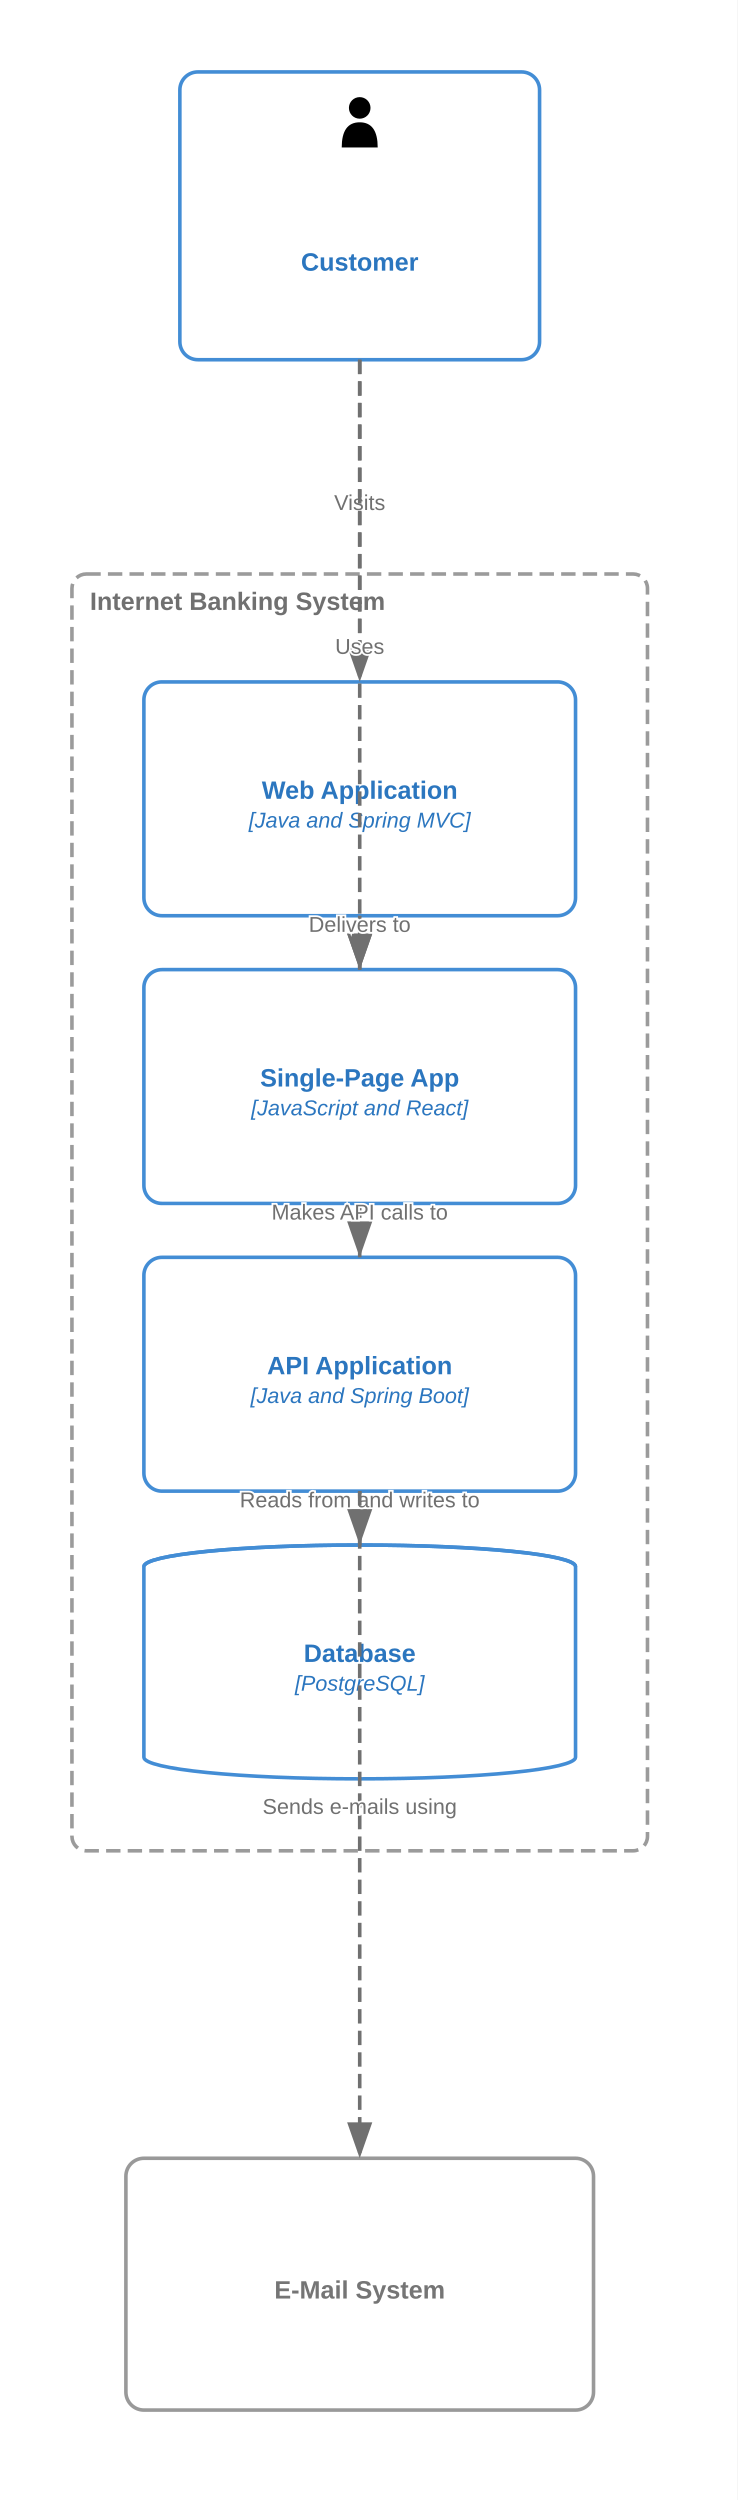
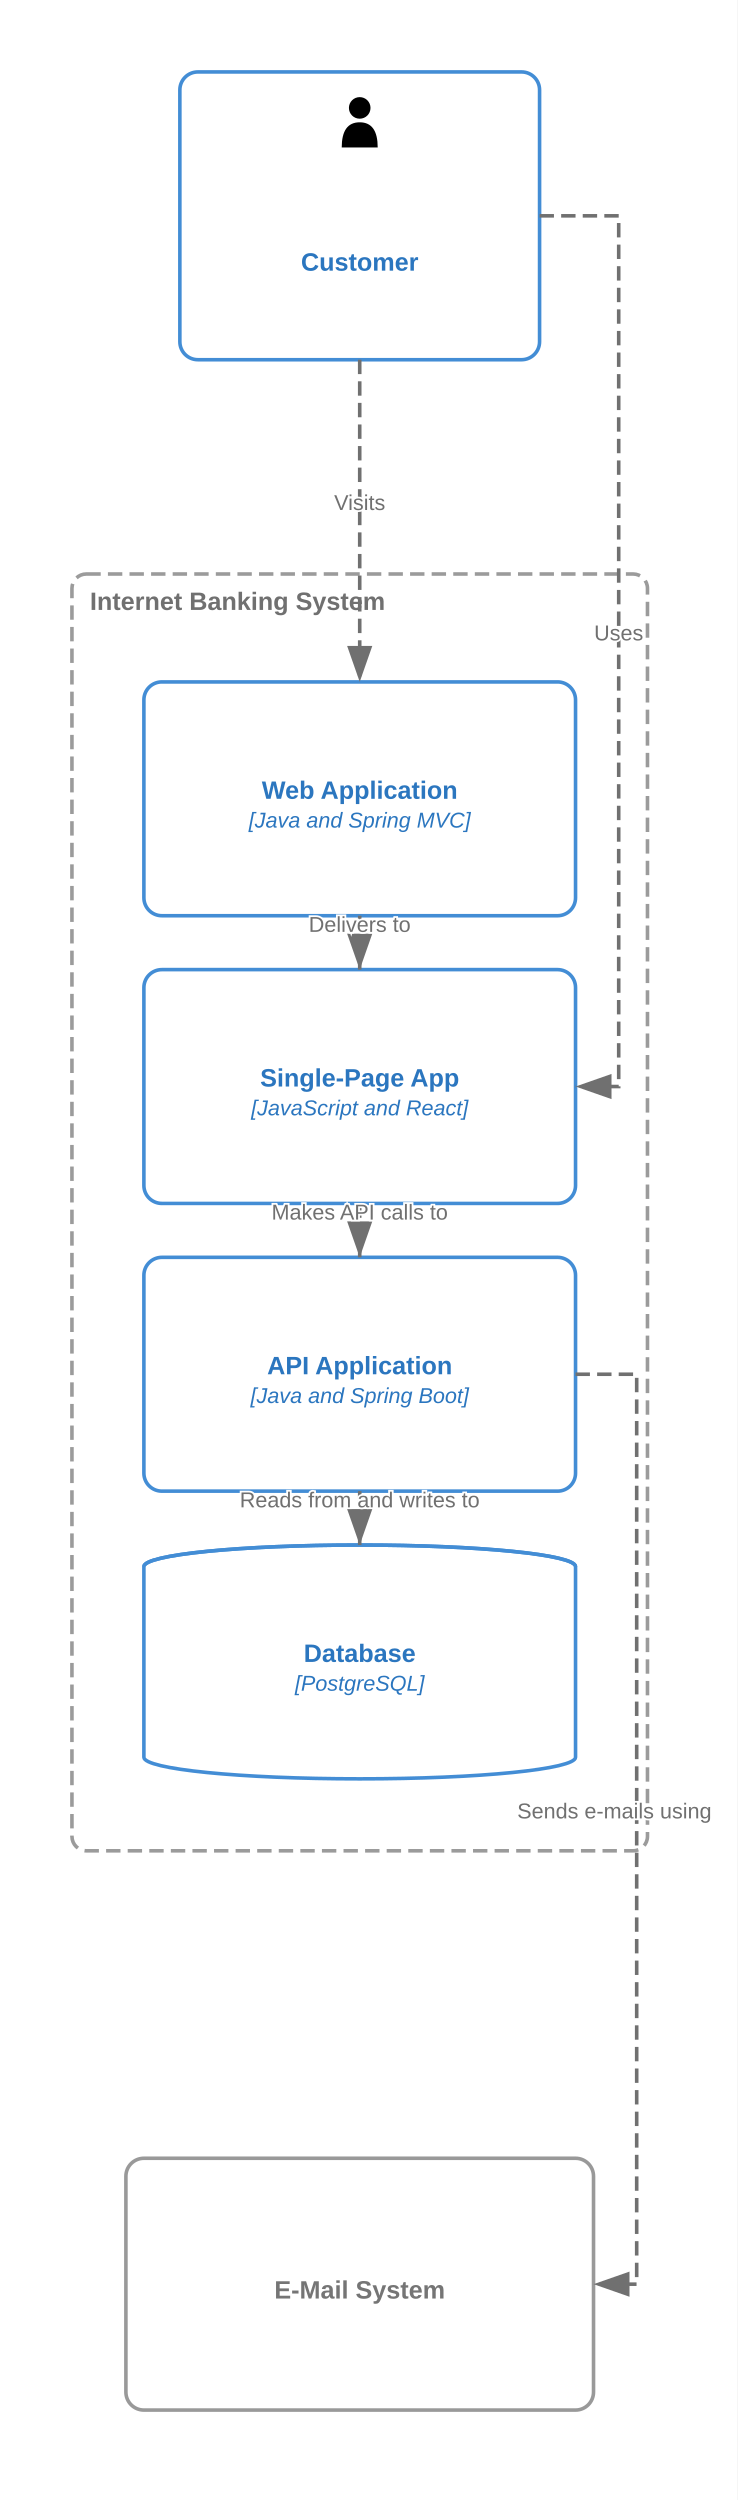
<svg xmlns="http://www.w3.org/2000/svg" width="100%" height="100%" viewBox="0 0 410 1390" role="img">
  <rect x="0" y="0" width="410" height="1390" fill="#FFFFFF" />
  <defs>
    <filter id="drop-shadow" x="-20%" y="-20%" width="140%" height="140%">
      <feGaussianBlur in="SourceAlpha" stdDeviation="3" result="blur" />
      <feOffset in="blur" dx="3" dy="3" result="offsetBlur" />
      <feComponentTransfer>
        <feFuncA type="linear" slope="0.3" />
      </feComponentTransfer>
      <feMerge>
        <feMergeNode />
        <feMergeNode in="SourceGraphic" />
      </feMerge>
    </filter>
    <marker id="c4x-arrow-uses" markerWidth="10" markerHeight="7" refX="10" refY="3.5" orient="auto" markerUnits="strokeWidth">
      <path d="M0,0 L10,3.5 L0,7 z" fill="#707070" fill-opacity="1" />
    </marker>
    <marker id="c4x-arrow-async" markerWidth="10" markerHeight="7" refX="10" refY="3.5" orient="auto" markerUnits="strokeWidth">
      <path d="M0,0 L10,3.5 L0,7 z" fill="#707070" fill-opacity="1" />
    </marker>
    <marker id="c4x-arrow-sync" markerWidth="10" markerHeight="7" refX="10" refY="3.5" orient="auto" markerUnits="strokeWidth">
      <path d="M0,0 L10,3.5 L0,7 z" fill="#707070" fill-opacity="1" />
    </marker>
  </defs>
  <g class="diagram-content" transform="translate(0, 0)">
    <g class="boundaries">
      <g class="boundary" data-id="internet-banking-system-boundary-0">
        <rect x="40.00" y="319.14" width="320.00" height="709.90" rx="8" ry="8" fill="none" stroke="#707070" stroke-width="2" stroke-dasharray="8,4" opacity="0.7" />
        <text x="50.00" y="339.14" fill="#707070" font-size="14" font-family="Arial, sans-serif" font-weight="bold">Internet Banking System</text>
      </g>
    </g>
    <g class="nodes">
      <g class="node" data-id="WebApp">
        <rect x="80.00" y="379.14" width="240.00" height="130.00" rx="10" ry="10" fill="#FFFFFF" stroke="#438DD5" stroke-width="2" />
        <text data-field="label" x="200.00" y="444.14" fill="#2B76BF" text-anchor="middle" font-size="14" font-family="Arial, sans-serif" font-weight="bold">Web Application</text>
        <text data-field="technology" x="200.00" y="460.14" fill="#2B76BF" text-anchor="middle" font-size="12" font-family="Arial, sans-serif" font-style="italic">[Java and Spring MVC]</text>
      </g>
      <g class="node" data-id="API">
        <rect x="80.00" y="699.08" width="240.00" height="130.00" rx="10" ry="10" fill="#FFFFFF" stroke="#438DD5" stroke-width="2" />
        <text data-field="label" x="200.00" y="764.08" fill="#2B76BF" text-anchor="middle" font-size="14" font-family="Arial, sans-serif" font-weight="bold">API Application</text>
        <text data-field="technology" x="200.00" y="780.08" fill="#2B76BF" text-anchor="middle" font-size="12" font-family="Arial, sans-serif" font-style="italic">[Java and Spring Boot]</text>
      </g>
      <g class="node" data-id="SPA">
        <rect x="80.00" y="539.11" width="240.00" height="130.00" rx="10" ry="10" fill="#FFFFFF" stroke="#438DD5" stroke-width="2" />
        <text data-field="label" x="200.00" y="604.11" fill="#2B76BF" text-anchor="middle" font-size="14" font-family="Arial, sans-serif" font-weight="bold">Single-Page App</text>
        <text data-field="technology" x="200.00" y="620.11" fill="#2B76BF" text-anchor="middle" font-size="12" font-family="Arial, sans-serif" font-style="italic">[JavaScript and React]</text>
      </g>
      <g class="node database" data-id="DB">
        <path d="M 80.00 871.04 L 80.00 977.04 A 120.00 12 0 0 0 320.00 977.04 L 320.00 871.04 A 120.00 12 0 0 0 80.00 871.04 Z" fill="#FFFFFF" stroke="#438DD5" stroke-width="2" />
        <path d="M 80.00 871.04 A 120.00 12 0 0 1 320.00 871.04" fill="none" stroke="#438DD5" stroke-width="2" />
        <text data-field="label" x="200.00" y="924.04" fill="#2B76BF" text-anchor="middle" font-size="14" font-family="Arial, sans-serif" font-weight="bold">Database</text>
        <text data-field="technology" x="200.00" y="940.04" fill="#2B76BF" text-anchor="middle" font-size="12" font-family="Arial, sans-serif" font-style="italic">[PostgreSQL]</text>
      </g>
      <g class="node person" data-id="Customer">
        <rect x="100.00" y="40.00" width="200.00" height="160.00" rx="10" ry="10" fill="#FFFFFF" stroke="#438DD5" stroke-width="2" />
        <g class="element-icon">
          <g transform="translate(180.00, 50.00) scale(0.4)" fill="#438DD5" stroke="none">
            <circle cx="50" cy="25" r="15" fill="currentColor" />
            <path d="M 25 80 Q 25 45 50 45 Q 75 45 75 80 Z" fill="currentColor" />
          </g>
        </g>
        <text data-field="label" x="200.00" y="150.50" fill="#2B76BF" text-anchor="middle" font-size="14" font-family="Arial, sans-serif" font-weight="bold">Customer</text>
      </g>
      <g class="node" data-id="MailSystem">
        <rect x="70.00" y="1200.00" width="260.00" height="140.00" rx="10" ry="10" fill="#FFFFFF" stroke="#999999" stroke-width="2" />
        <text data-field="label" x="200.00" y="1278.00" fill="#757575" text-anchor="middle" font-size="14" font-family="Arial, sans-serif" font-weight="bold">E-Mail System</text>
      </g>
    </g>
    <g class="edges">
      <g class="edge" data-id="rel-0">
        <path class="edge-hit-area" d="M200.00,200.00 L200.00,379.14" fill="none" stroke="transparent" stroke-width="14" pointer-events="stroke" />
        <path d="M200.00,200.00 L200.00,379.14" fill="none" stroke="#707070" stroke-width="2" marker-end="url(#c4x-arrow-uses)" stroke-dasharray="8,4" />
        <text x="200.00" y="283.57" fill="#707070" stroke="#FFFFFF" stroke-width="2" paint-order="stroke" text-anchor="middle" font-size="12" font-family="Arial, sans-serif">Visits</text>
      </g>
      <g class="edge" data-id="rel-1">
-         <path class="edge-hit-area" d="M200.00,200.00 L200.00,539.11" fill="none" stroke="transparent" stroke-width="14" pointer-events="stroke" />
-         <path d="M200.00,200.00 L200.00,539.11" fill="none" stroke="#707070" stroke-width="2" marker-end="url(#c4x-arrow-uses)" stroke-dasharray="8,4" />
-         <text x="200.00" y="363.56" fill="#707070" stroke="#FFFFFF" stroke-width="2" paint-order="stroke" text-anchor="middle" font-size="12" font-family="Arial, sans-serif">Uses</text>
+         <path class="edge-hit-area" d="M300.00,120.00 L344.00,120.00 L344.00,604.11 L320.00,604.11" fill="none" stroke="transparent" stroke-width="14" pointer-events="stroke" />
+         <path d="M300.00,120.00 L344.00,120.00 L344.00,604.11 L320.00,604.11" fill="none" stroke="#707070" stroke-width="2" marker-end="url(#c4x-arrow-uses)" stroke-dasharray="8,4" />
+         <text x="344.00" y="356.06" fill="#707070" stroke="#FFFFFF" stroke-width="2" paint-order="stroke" text-anchor="middle" font-size="12" font-family="Arial, sans-serif">Uses</text>
      </g>
      <g class="edge" data-id="rel-2">
        <path class="edge-hit-area" d="M200.00,669.11 L200.00,699.08" fill="none" stroke="transparent" stroke-width="14" pointer-events="stroke" />
        <path d="M200.00,669.11 L200.00,699.08" fill="none" stroke="#707070" stroke-width="2" marker-end="url(#c4x-arrow-uses)" stroke-dasharray="8,4" />
        <text x="200.00" y="678.09" fill="#707070" stroke="#FFFFFF" stroke-width="2" paint-order="stroke" text-anchor="middle" font-size="12" font-family="Arial, sans-serif">Makes API calls to</text>
      </g>
      <g class="edge" data-id="rel-3">
        <path class="edge-hit-area" d="M200.00,509.14 L200.00,539.11" fill="none" stroke="transparent" stroke-width="14" pointer-events="stroke" />
        <path d="M200.00,509.14 L200.00,539.11" fill="none" stroke="#707070" stroke-width="2" marker-end="url(#c4x-arrow-uses)" stroke-dasharray="8,4" />
        <text x="200.00" y="518.12" fill="#707070" stroke="#FFFFFF" stroke-width="2" paint-order="stroke" text-anchor="middle" font-size="12" font-family="Arial, sans-serif">Delivers to</text>
      </g>
      <g class="edge" data-id="rel-4">
        <path class="edge-hit-area" d="M200.00,829.08 L200.00,859.04" fill="none" stroke="transparent" stroke-width="14" pointer-events="stroke" />
        <path d="M200.00,829.08 L200.00,859.04" fill="none" stroke="#707070" stroke-width="2" marker-end="url(#c4x-arrow-uses)" stroke-dasharray="8,4" />
        <text x="200.00" y="838.06" fill="#707070" stroke="#FFFFFF" stroke-width="2" paint-order="stroke" text-anchor="middle" font-size="12" font-family="Arial, sans-serif">Reads from and writes to</text>
      </g>
      <g class="edge" data-id="rel-5">
-         <path class="edge-hit-area" d="M200.00,829.08 L200.00,1200.00" fill="none" stroke="transparent" stroke-width="14" pointer-events="stroke" />
-         <path d="M200.00,829.08 L200.00,1200.00" fill="none" stroke="#707070" stroke-width="2" marker-end="url(#c4x-arrow-uses)" stroke-dasharray="8,4" />
-         <text x="200.00" y="1008.54" fill="#707070" stroke="#FFFFFF" stroke-width="2" paint-order="stroke" text-anchor="middle" font-size="12" font-family="Arial, sans-serif">Sends e-mails using</text>
+         <path class="edge-hit-area" d="M320.00,764.08 L354.00,764.08 L354.00,1270.00 L330.00,1270.00" fill="none" stroke="transparent" stroke-width="14" pointer-events="stroke" />
+         <path d="M320.00,764.08 L354.00,764.08 L354.00,1270.00 L330.00,1270.00" fill="none" stroke="#707070" stroke-width="2" marker-end="url(#c4x-arrow-uses)" stroke-dasharray="8,4" />
+         <text x="341.60" y="1011.04" fill="#707070" stroke="#FFFFFF" stroke-width="2" paint-order="stroke" text-anchor="middle" font-size="12" font-family="Arial, sans-serif">Sends e-mails using</text>
      </g>
    </g>
  </g>
</svg>
